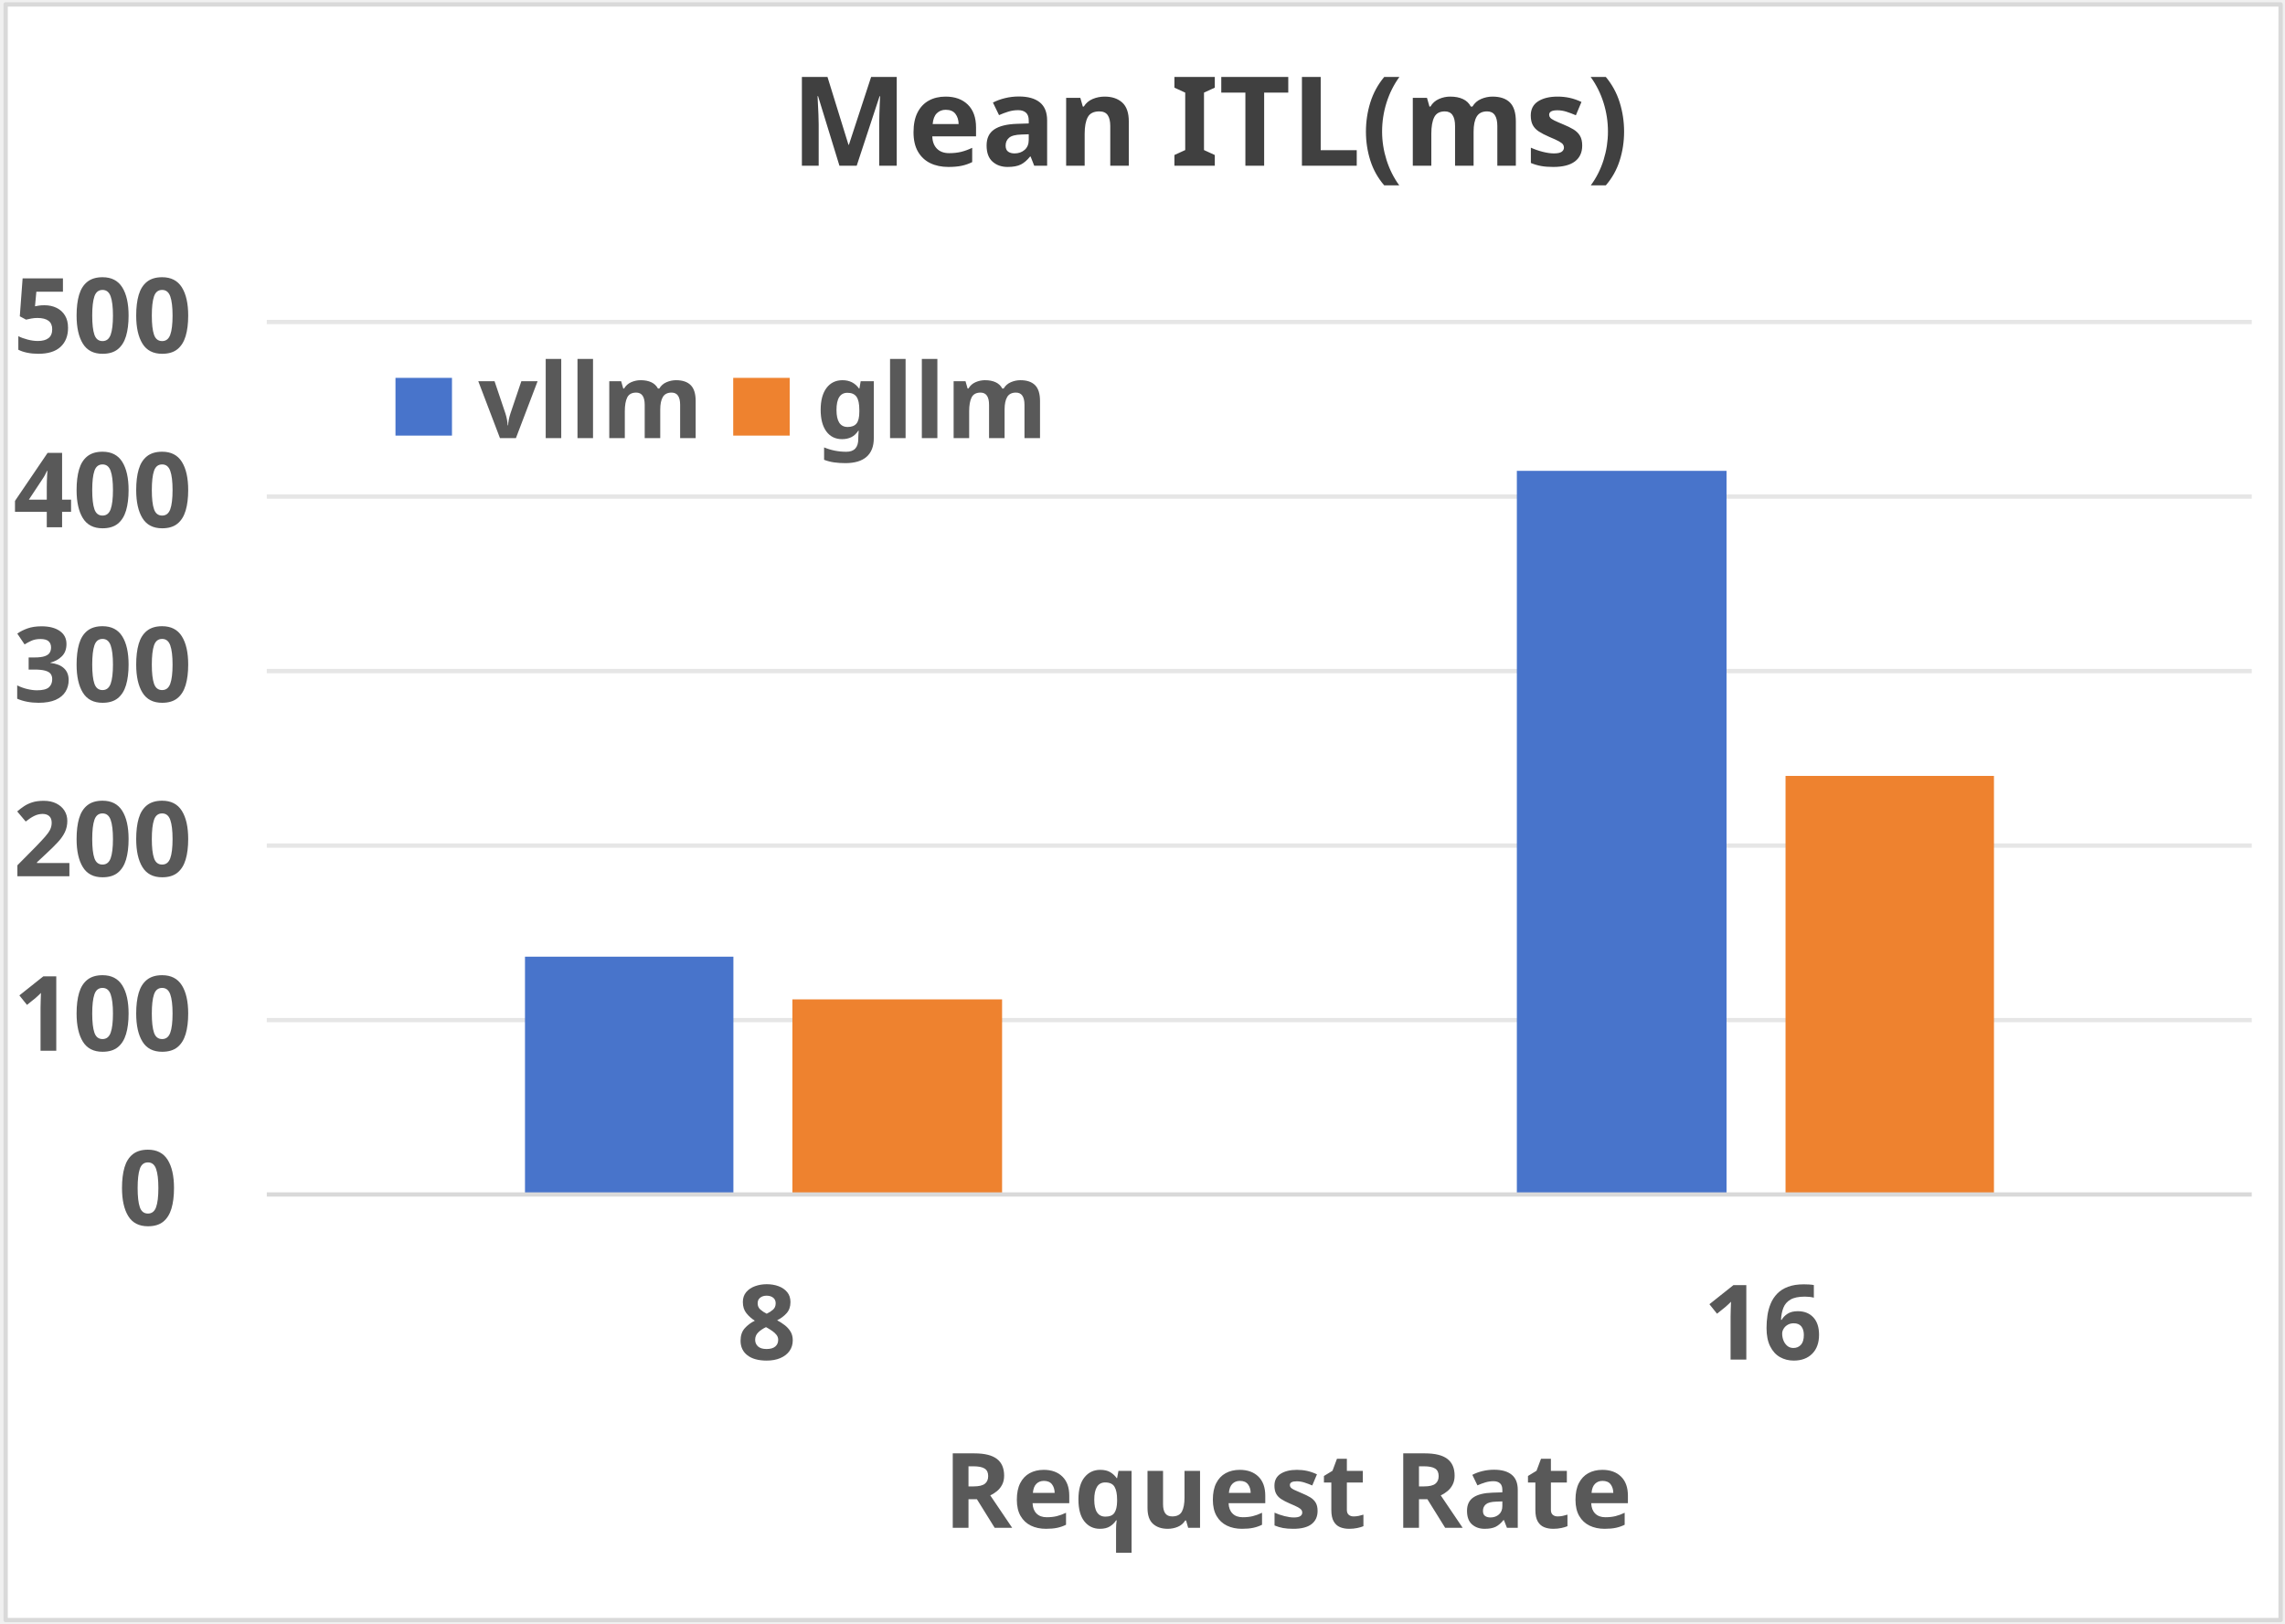
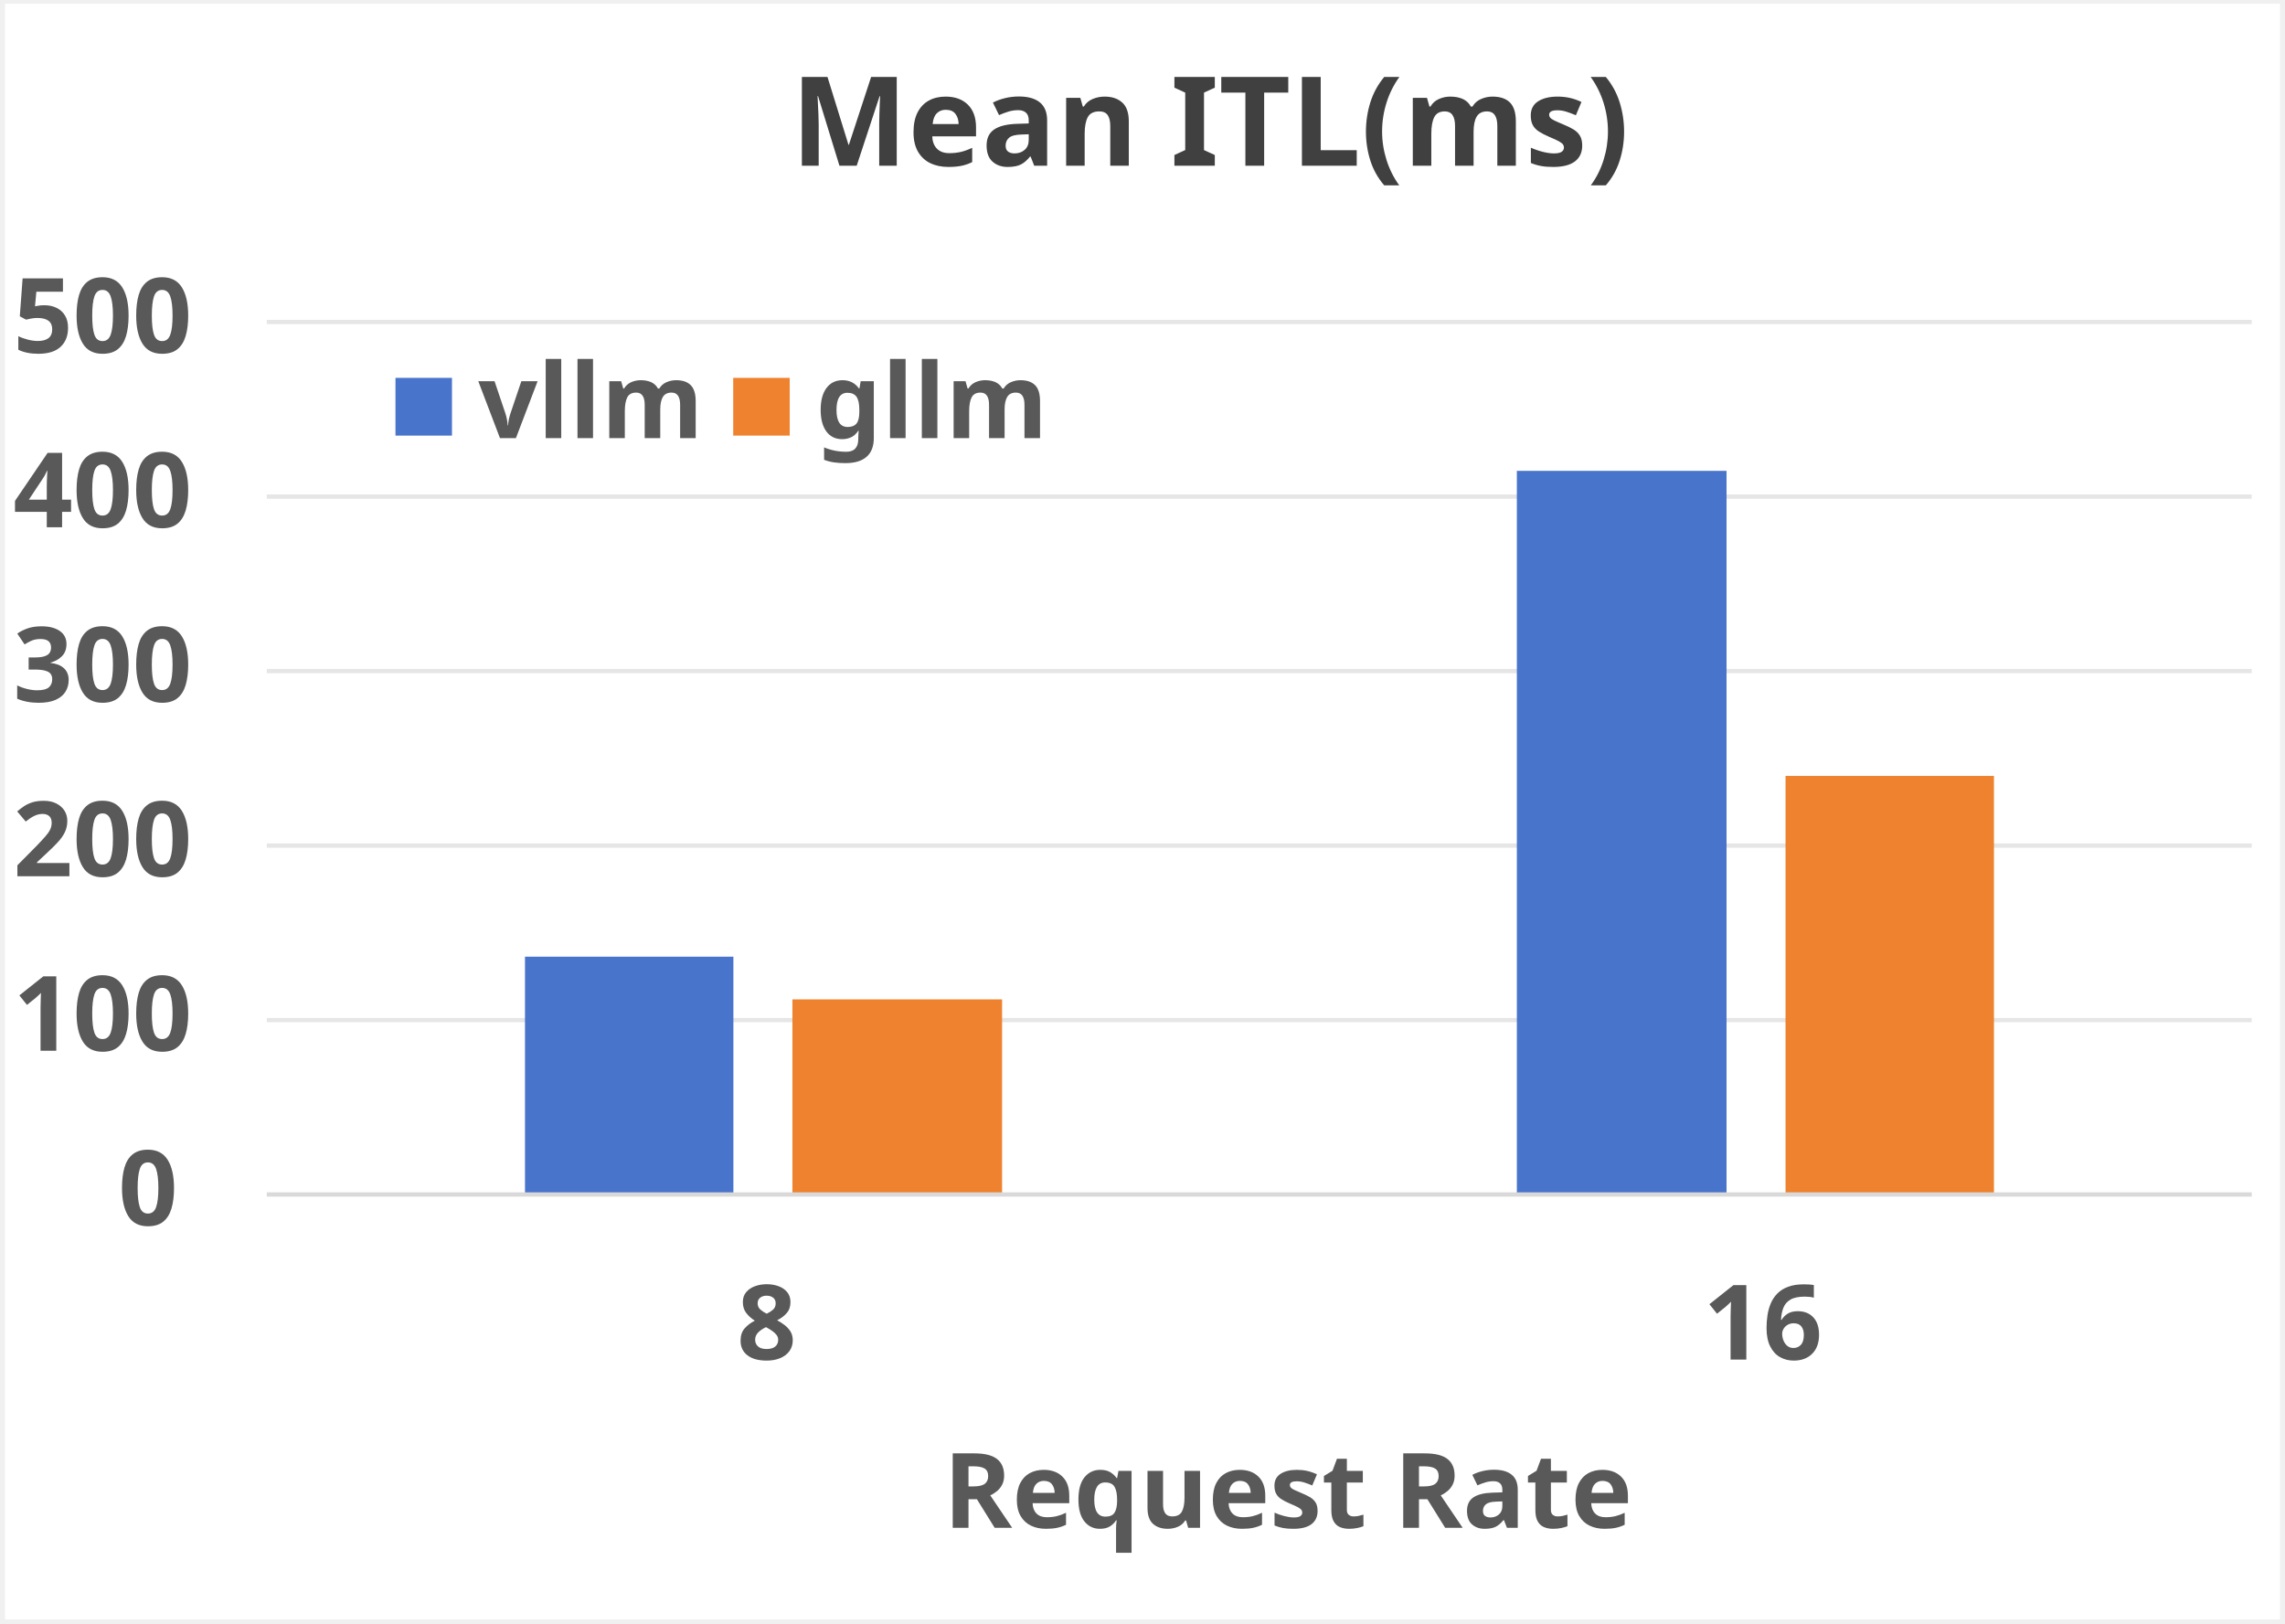
<svg xmlns="http://www.w3.org/2000/svg" width="1820" height="1293" xml:space="preserve" overflow="hidden">
  <defs>
    <clipPath id="clip0">
      <rect x="4037" y="1805" width="1820" height="1293" />
    </clipPath>
    <clipPath id="clip1">
      <rect x="4037" y="1805" width="1820" height="1293" />
    </clipPath>
  </defs>
  <g clip-path="url(#clip0)" transform="translate(-4037 -1805)">
    <g clip-path="url(#clip1)">
      <rect x="4041" y="1808" width="1812" height="1287" fill="#FFFFFF" fill-opacity="1" />
      <g>
        <path d="M4249.5 2617.59 5830.5 2617.59M4249.5 2478.58 5830.5 2478.58M4249.5 2339.58 5830.5 2339.58M4249.5 2200.57 5830.5 2200.57M4249.5 2061.5 5830.5 2061.5" stroke="#E6E6E6" stroke-width="3.438" stroke-linecap="butt" stroke-linejoin="round" stroke-miterlimit="10" stroke-opacity="1" fill="none" fill-rule="nonzero" />
      </g>
      <g>
        <path d="M4455.15 2567.08 4621.15 2567.08 4621.15 2757 4455.15 2757ZM5245.17 2180.07 5412.18 2180.07 5412.18 2757 5245.17 2757Z" fill="#4874CB" fill-rule="nonzero" fill-opacity="1" />
      </g>
      <g>
        <path d="M4668.15 2601.09 4835.16 2601.09 4835.16 2757 4668.15 2757ZM5459.18 2423.08 5625.18 2423.08 5625.18 2757 5459.18 2757Z" fill="#EE822F" fill-rule="nonzero" fill-opacity="1" />
      </g>
      <g>
        <path d="M4249.5 2756.5 5830.5 2756.5" stroke="#D9D9D9" stroke-width="3.438" stroke-linecap="butt" stroke-linejoin="round" stroke-miterlimit="10" stroke-opacity="1" fill="none" fill-rule="evenodd" />
      </g>
      <g>
        <text fill="#595959" fill-opacity="1" font-family="Calibri,Calibri_MSFontService,sans-serif" font-style="normal" font-variant="normal" font-weight="700" font-stretch="normal" font-size="83" text-anchor="start" direction="ltr" writing-mode="lr-tb" unicode-bidi="normal" text-decoration="none" transform="matrix(1 0 0 1 4131.19 2781)">0</text>
      </g>
      <g>
        <text fill="#595959" fill-opacity="1" font-family="Calibri,Calibri_MSFontService,sans-serif" font-style="normal" font-variant="normal" font-weight="700" font-stretch="normal" font-size="83" text-anchor="start" direction="ltr" writing-mode="lr-tb" unicode-bidi="normal" text-decoration="none" transform="matrix(1 0 0 1 4047.54 2642)">100</text>
      </g>
      <g>
        <text fill="#595959" fill-opacity="1" font-family="Calibri,Calibri_MSFontService,sans-serif" font-style="normal" font-variant="normal" font-weight="700" font-stretch="normal" font-size="83" text-anchor="start" direction="ltr" writing-mode="lr-tb" unicode-bidi="normal" text-decoration="none" transform="matrix(1 0 0 1 4047.54 2503)">200</text>
      </g>
      <g>
        <text fill="#595959" fill-opacity="1" font-family="Calibri,Calibri_MSFontService,sans-serif" font-style="normal" font-variant="normal" font-weight="700" font-stretch="normal" font-size="83" text-anchor="start" direction="ltr" writing-mode="lr-tb" unicode-bidi="normal" text-decoration="none" transform="matrix(1 0 0 1 4047.54 2364)">300</text>
      </g>
      <g>
        <text fill="#595959" fill-opacity="1" font-family="Calibri,Calibri_MSFontService,sans-serif" font-style="normal" font-variant="normal" font-weight="700" font-stretch="normal" font-size="83" text-anchor="start" direction="ltr" writing-mode="lr-tb" unicode-bidi="normal" text-decoration="none" transform="matrix(1 0 0 1 4047.54 2225)">400</text>
      </g>
      <g>
        <text fill="#595959" fill-opacity="1" font-family="Calibri,Calibri_MSFontService,sans-serif" font-style="normal" font-variant="normal" font-weight="700" font-stretch="normal" font-size="83" text-anchor="start" direction="ltr" writing-mode="lr-tb" unicode-bidi="normal" text-decoration="none" transform="matrix(1 0 0 1 4047.54 2086)">500</text>
      </g>
      <g>
        <text fill="#595959" fill-opacity="1" font-family="Calibri,Calibri_MSFontService,sans-serif" font-style="normal" font-variant="normal" font-weight="700" font-stretch="normal" font-size="83" text-anchor="start" direction="ltr" writing-mode="lr-tb" unicode-bidi="normal" text-decoration="none" transform="matrix(1 0 0 1 4623.95 2888)">8</text>
      </g>
      <g>
        <text fill="#595959" fill-opacity="1" font-family="Calibri,Calibri_MSFontService,sans-serif" font-style="normal" font-variant="normal" font-weight="700" font-stretch="normal" font-size="83" text-anchor="start" direction="ltr" writing-mode="lr-tb" unicode-bidi="normal" text-decoration="none" transform="matrix(1 0 0 1 5393.66 2888)">16</text>
      </g>
      <g>
        <text fill="#595959" fill-opacity="1" font-family="Calibri,Calibri_MSFontService,sans-serif" font-style="normal" font-variant="normal" font-weight="700" font-stretch="normal" font-size="83" text-anchor="start" direction="ltr" writing-mode="lr-tb" unicode-bidi="normal" text-decoration="none" transform="matrix(1 0 0 1 4788.4 3022)">Request Rate</text>
      </g>
      <g>
        <text fill="#404040" fill-opacity="1" font-family="Calibri,Calibri_MSFontService,sans-serif" font-style="normal" font-variant="normal" font-weight="700" font-stretch="normal" font-size="99" text-anchor="start" direction="ltr" writing-mode="lr-tb" unicode-bidi="normal" text-decoration="none" transform="matrix(1 0 0 1 4666.8 1937)">Mean ITL(ms)</text>
      </g>
      <g>
        <rect x="4352" y="2106" width="45" height="46" fill="#4874CB" fill-opacity="1" />
      </g>
      <g>
        <text fill="#595959" fill-opacity="1" font-family="Calibri,Calibri_MSFontService,sans-serif" font-style="normal" font-variant="normal" font-weight="700" font-stretch="normal" font-size="83" text-anchor="start" direction="ltr" writing-mode="lr-tb" unicode-bidi="normal" text-decoration="none" transform="matrix(1 0 0 1 4417.96 2154)">vllm</text>
      </g>
      <g>
        <rect x="4621" y="2106" width="45" height="46" fill="#EE822F" fill-opacity="1" />
      </g>
      <g>
        <text fill="#595959" fill-opacity="1" font-family="Calibri,Calibri_MSFontService,sans-serif" font-style="normal" font-variant="normal" font-weight="700" font-stretch="normal" font-size="83" text-anchor="start" direction="ltr" writing-mode="lr-tb" unicode-bidi="normal" text-decoration="none" transform="matrix(1 0 0 1 4686.92 2154)">gllm</text>
      </g>
-       <rect x="4041.5" y="1808.5" width="1812" height="1287" stroke="#D9D9D9" stroke-width="3.438" stroke-linecap="butt" stroke-linejoin="round" stroke-miterlimit="10" stroke-opacity="1" fill="none" />
    </g>
  </g>
</svg>
